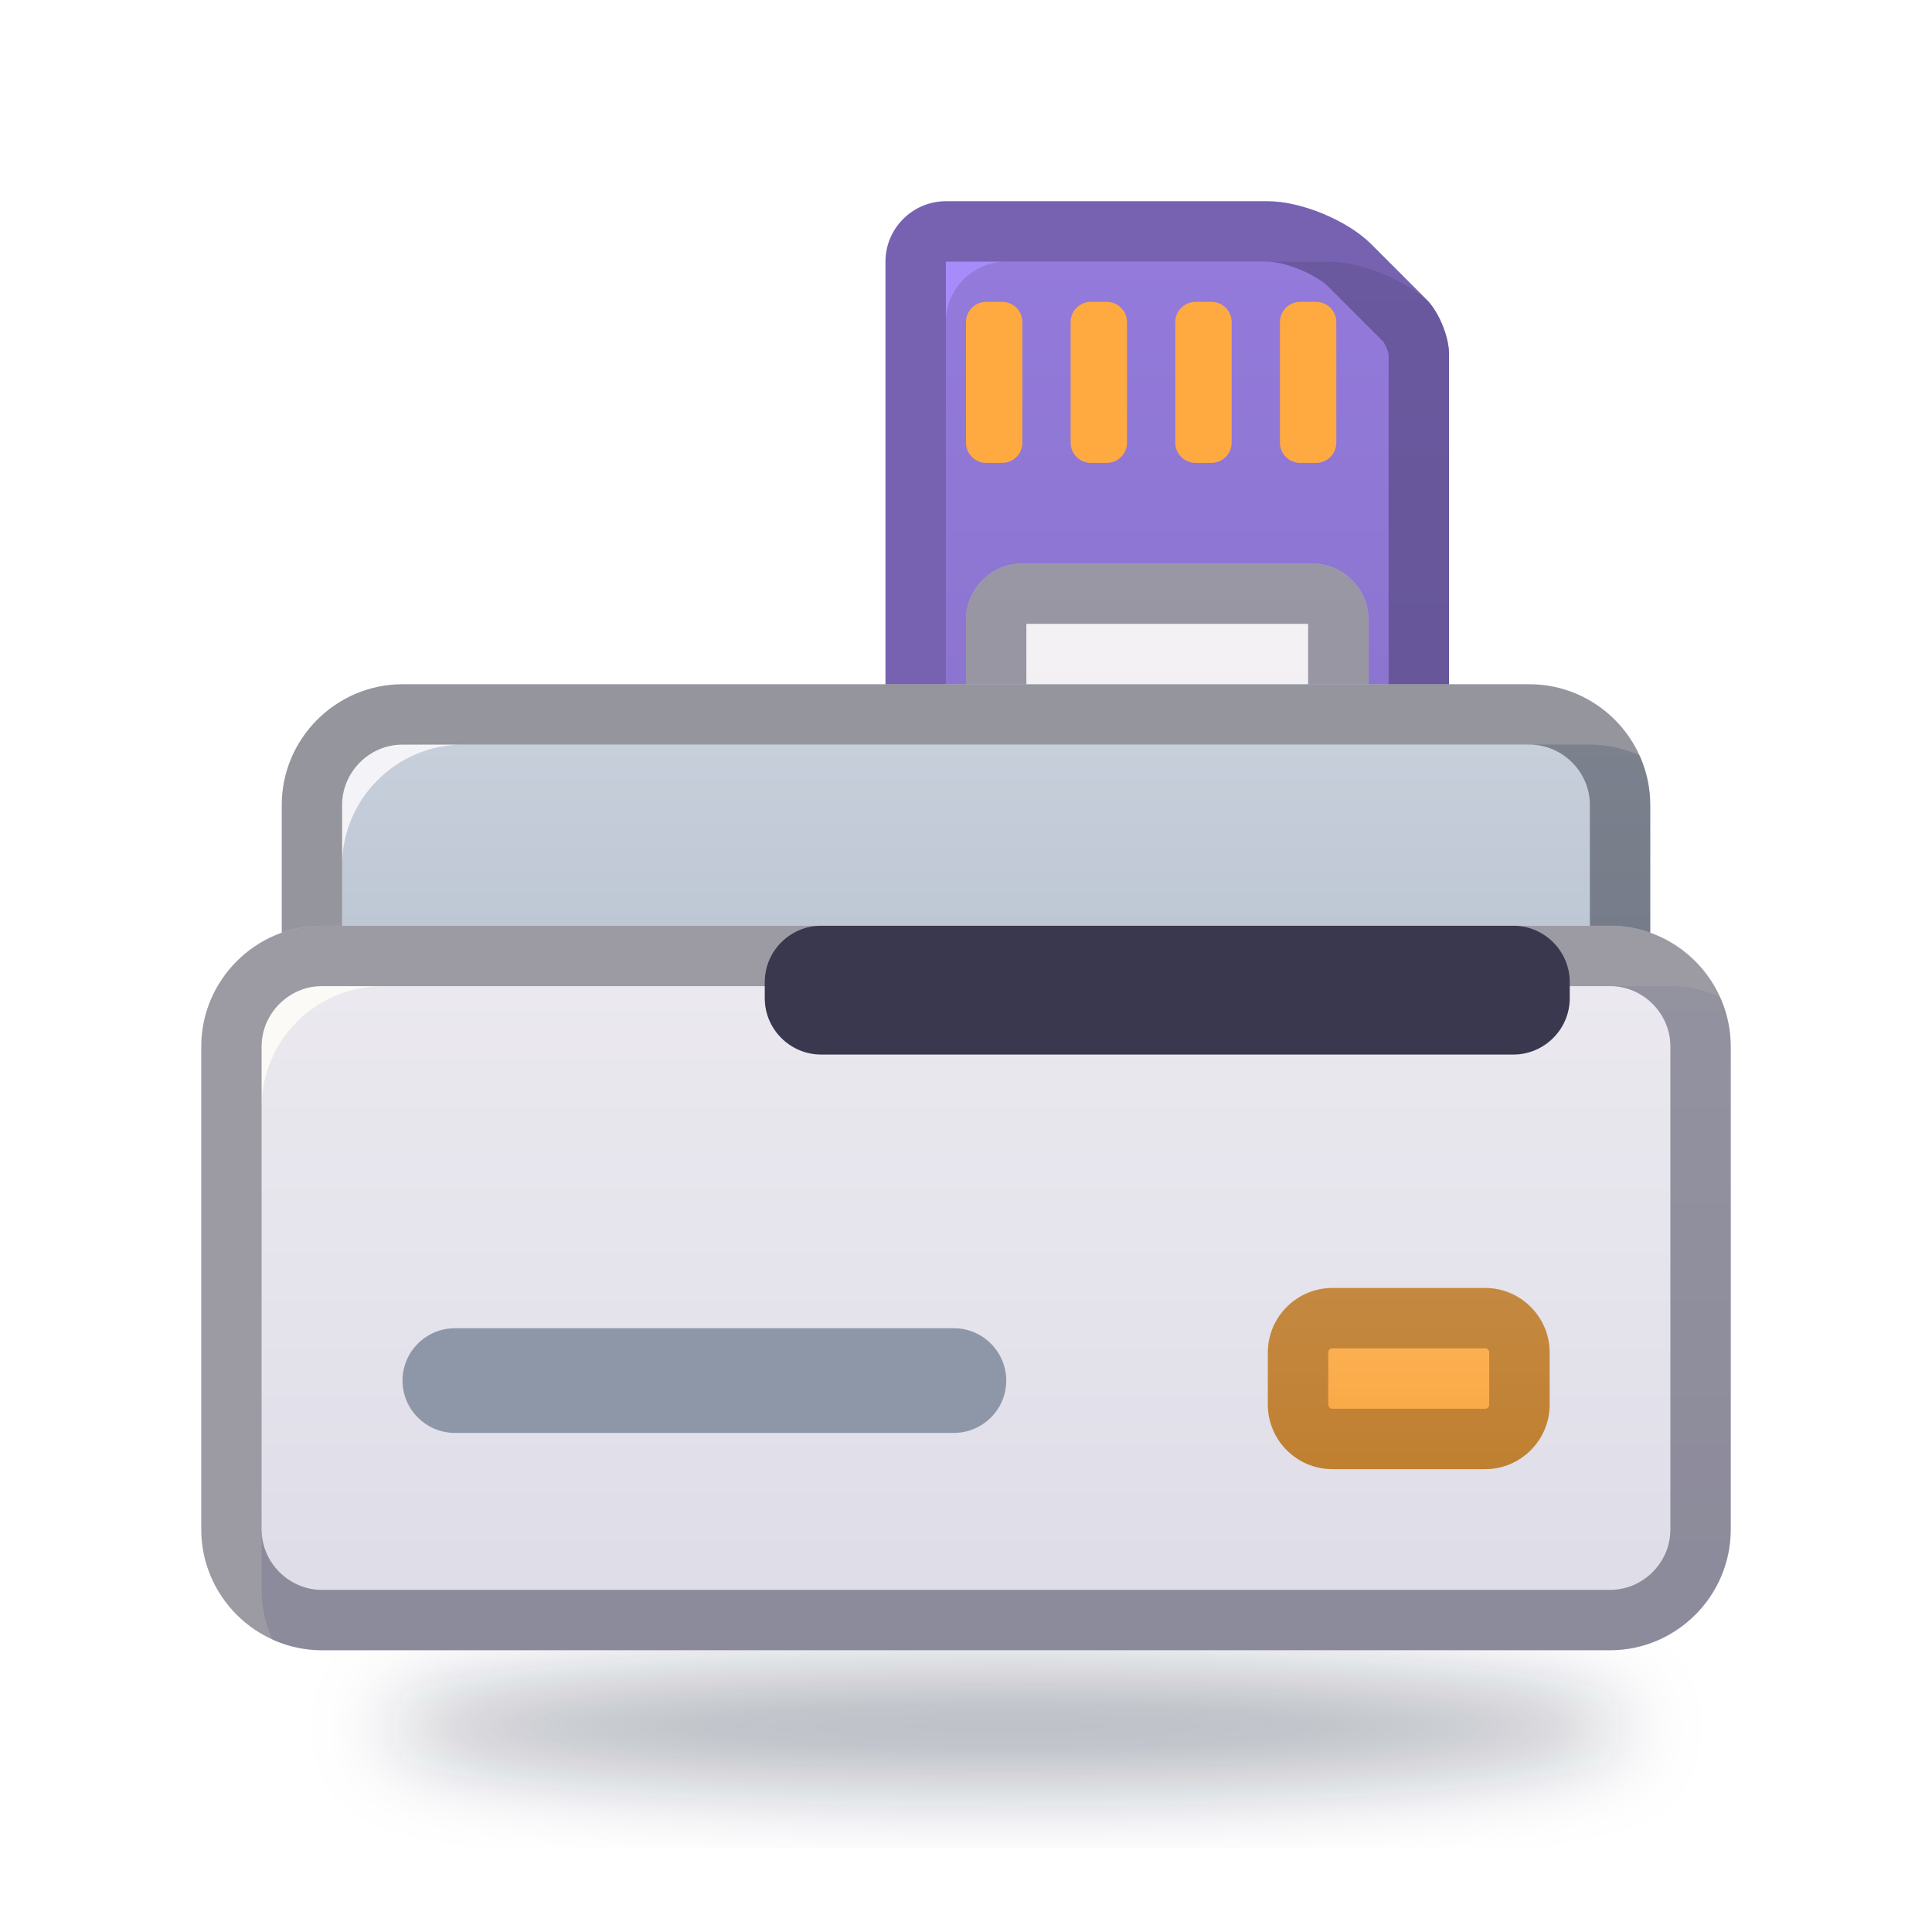
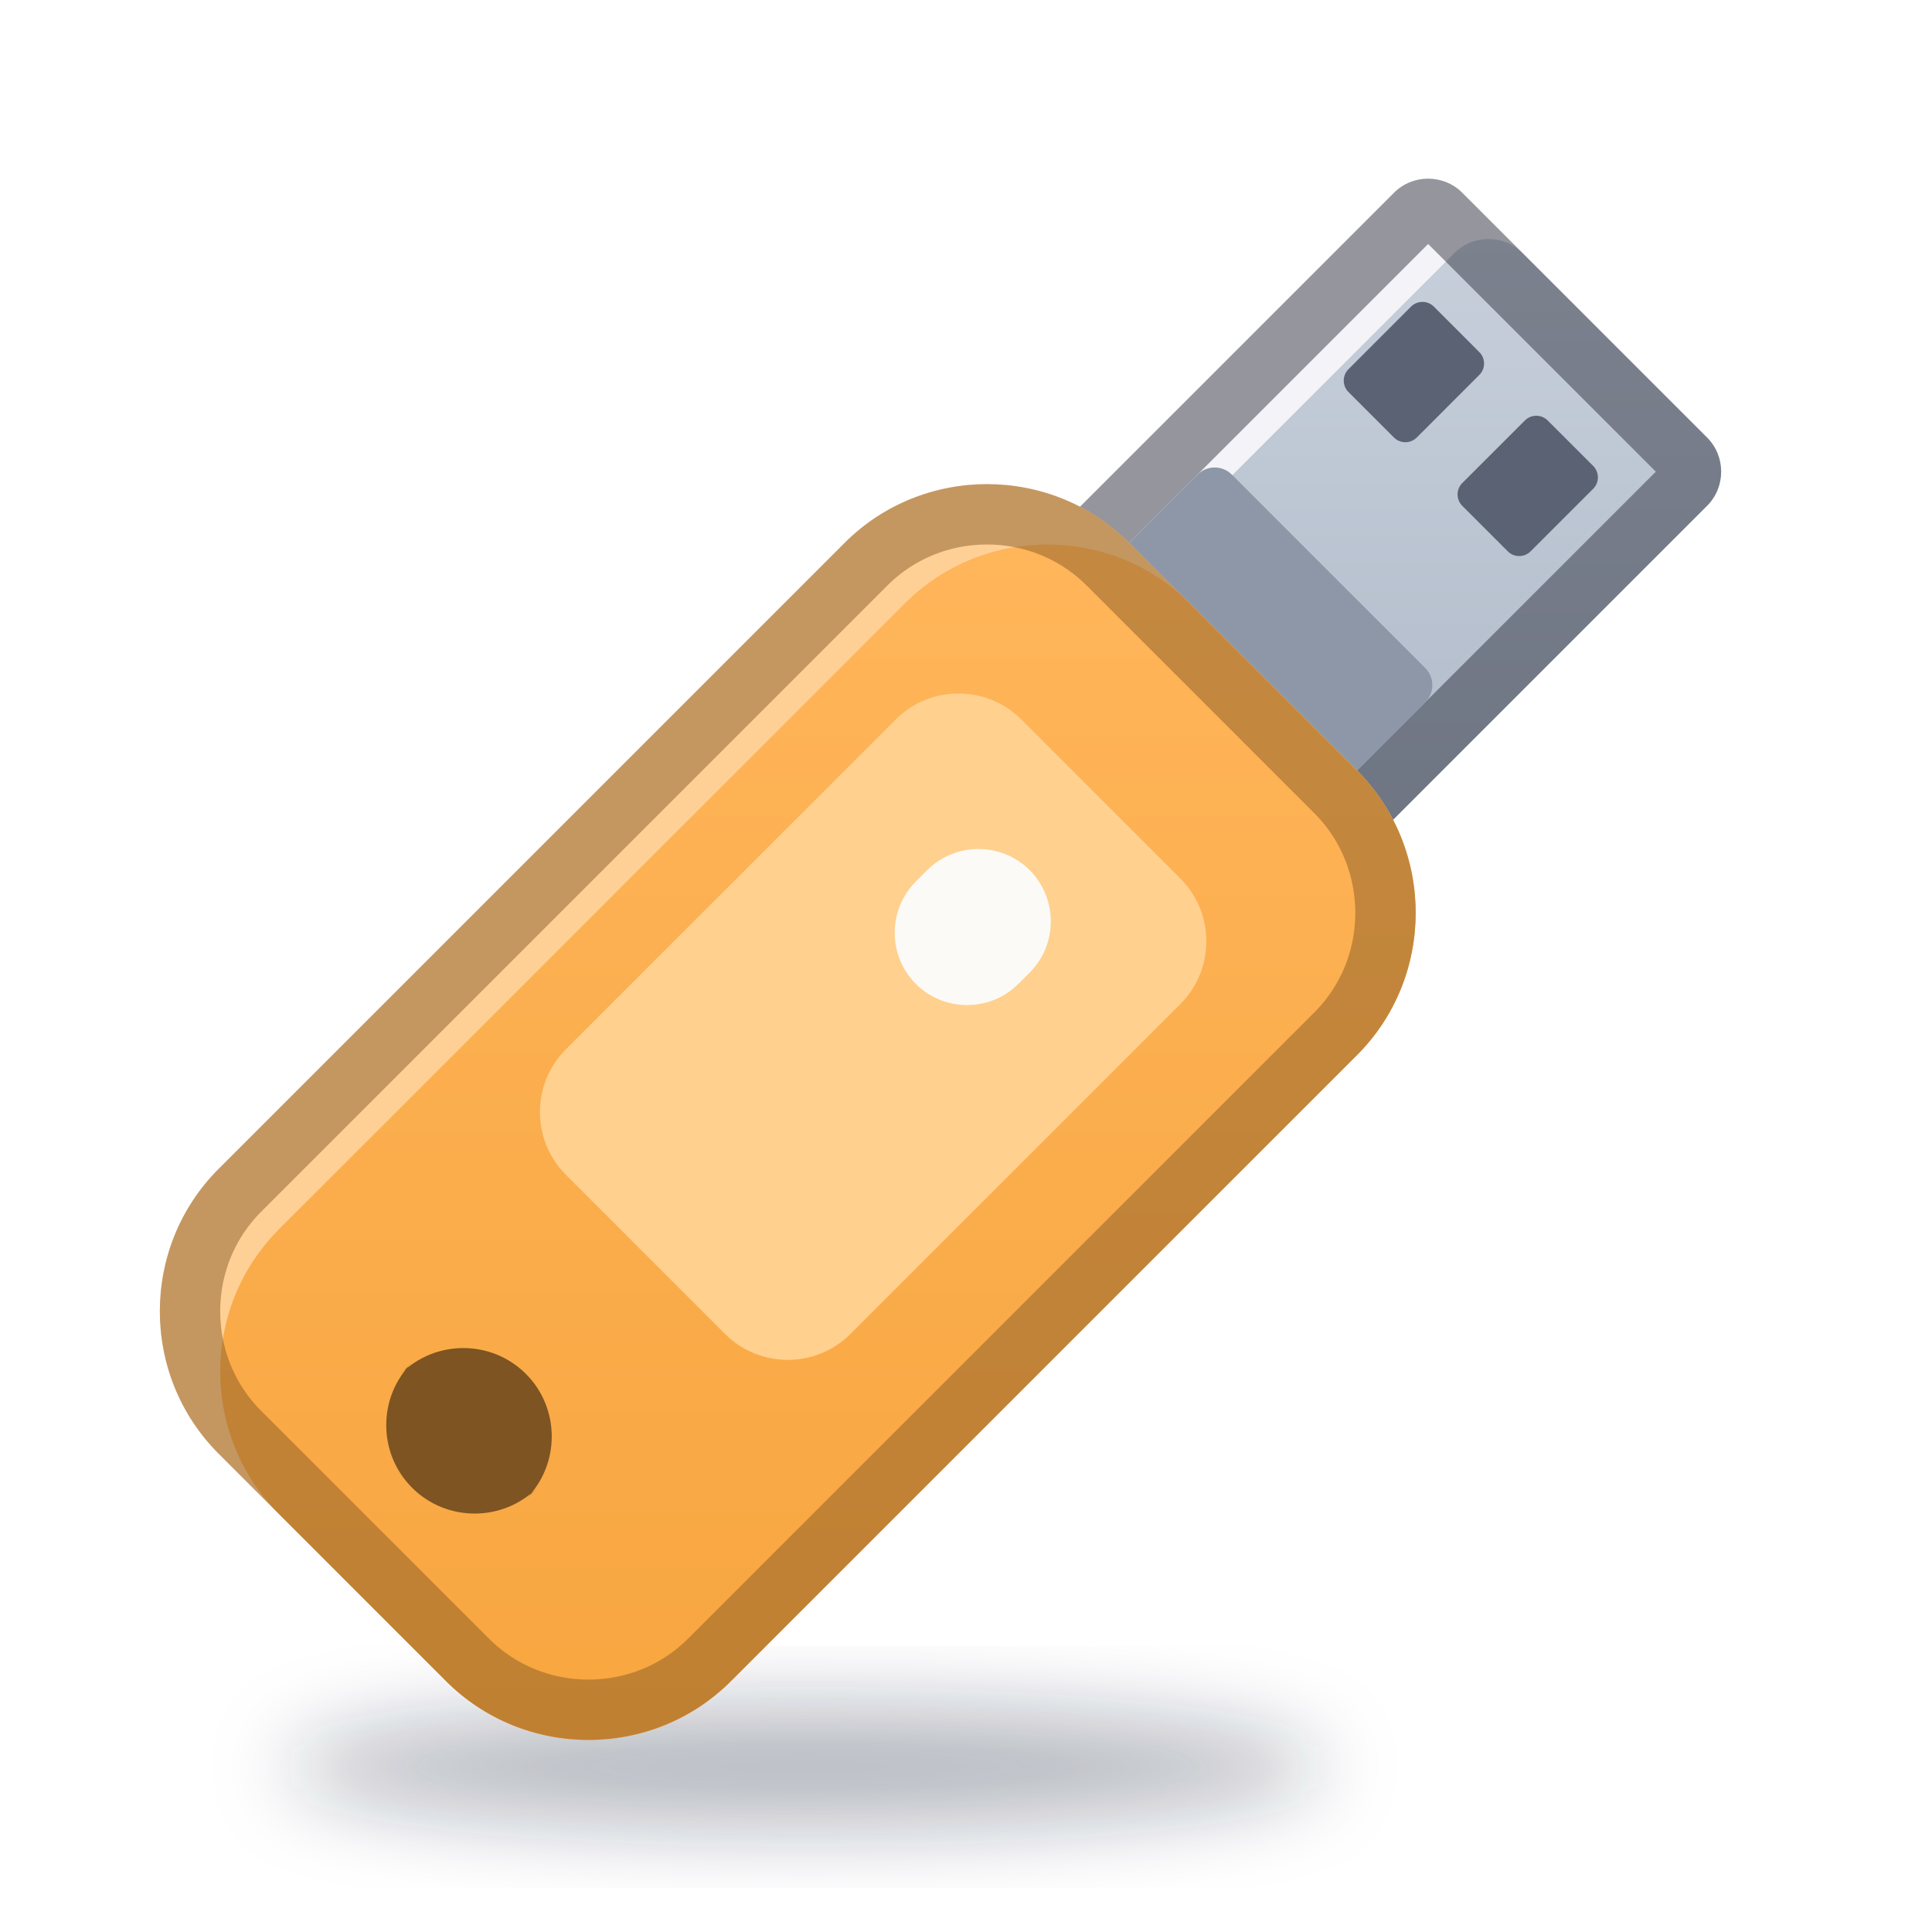
<svg xmlns="http://www.w3.org/2000/svg" viewBox="0 0 48 48" width="48" height="48">
  <defs>
    <filter id="e-removable-32-b1" x="-50%" y="-50%" width="200%" height="200%">
      <feGaussianBlur stdDeviation="1" />
    </filter>
-     <linearGradient id="e-removable-32-g937adb856fc6" x1="0" y1="0" x2="0" y2="1">
-       <stop offset="0" stop-color="#937adb" />
-       <stop offset="1" stop-color="#856fc6" />
-     </linearGradient>
-     <clipPath id="e-removable-32-c1">
-       <path d="M22 6.5 C22 5.675 22.675 5 23.5 5 L31.5 5 C32.325 5 33.477 5.477 34.061 6.061 L35.434 7.434 C35.745 7.745 36 8.36 36 8.8 L36 25.99 C36 25.995 35.995 26 35.99 26 L22.01 26 C22.005 26 22 25.995 22 25.99 Z" clip-rule="evenodd" />
-     </clipPath>
-     <linearGradient id="e-removable-32-gf5f2f5efedf3" x1="0" y1="0" x2="0" y2="1">
-       <stop offset="0" stop-color="#f5f2f5" />
-       <stop offset="1" stop-color="#efedf3" />
-     </linearGradient>
-     <clipPath id="e-removable-32-c2">
-       <path d="M24 15.4 C24 14.63 24.63 14 25.4 14 L32.6 14 C33.37 14 34 14.63 34 15.4 L34 21.6 C34 22.37 33.37 23 32.6 23 L25.4 23 C24.63 23 24 22.37 24 21.6 Z" clip-rule="evenodd" />
-     </clipPath>
    <linearGradient id="e-removable-32-gc7cfdbadb8c7" x1="0" y1="0" x2="0" y2="1">
      <stop offset="0" stop-color="#c7cfdb" />
      <stop offset="1" stop-color="#adb8c7" />
    </linearGradient>
-     <clipPath id="e-removable-32-c3">
-       <path d="M7 20 C7 18.35 8.35 17 10 17 L38 17 C39.65 17 41 18.35 41 20 L41 27 C41 28.65 39.65 30 38 30 L10 30 C8.35 30 7 28.65 7 27 Z" clip-rule="evenodd" />
-     </clipPath>
-     <linearGradient id="e-removable-32-gebe9efdcdae6" x1="0" y1="0" x2="0" y2="1">
-       <stop offset="0" stop-color="#ebe9ef" />
-       <stop offset="1" stop-color="#dcdae6" />
-     </linearGradient>
-     <clipPath id="e-removable-32-c4">
-       <path d="M5 26 C5 24.35 6.35 23 8 23 L40 23 C41.65 23 43 24.35 43 26 L43 38 C43 39.65 41.65 41 40 41 L8 41 C6.35 41 5 39.65 5 38 Z" clip-rule="evenodd" />
+     <clipPath id="e-removable-32-c1">
+       <path d="M34.633 4.789 C35.1 4.322 35.863 4.322 36.33 4.789 L42.411 10.87 C42.878 11.337 42.878 12.1 42.411 12.567 L34.209 20.769 C33.742 21.236 32.978 21.236 32.512 20.769 L26.431 14.688 C25.964 14.222 25.964 13.458 26.431 12.991 Z" clip-rule="evenodd" />
    </clipPath>
    <linearGradient id="e-removable-32-gffb55af7a53e" x1="0" y1="0" x2="0" y2="1">
      <stop offset="0" stop-color="#ffb55a" />
      <stop offset="1" stop-color="#f7a53e" />
    </linearGradient>
-     <clipPath id="e-removable-32-c5">
-       <path d="M31.5 33.6 C31.5 32.72 32.22 32 33.1 32 L36.9 32 C37.78 32 38.5 32.72 38.5 33.6 L38.5 34.9 C38.5 35.78 37.78 36.5 36.9 36.5 L33.1 36.5 C32.22 36.5 31.5 35.78 31.5 34.9 Z" clip-rule="evenodd" />
+     <clipPath id="e-removable-32-c2">
+       <path d="M20.986 13.486 C22.93 11.542 26.112 11.542 28.057 13.486 L33.714 19.143 C35.658 21.088 35.658 24.27 33.714 26.214 L18.157 41.771 C16.213 43.715 13.031 43.715 11.086 41.771 L5.429 36.114 C3.485 34.169 3.485 30.987 5.429 29.043 Z" clip-rule="evenodd" />
    </clipPath>
  </defs>
-   <ellipse cx="25" cy="42.9" rx="15.48" ry="1.5" fill="#0a1230" opacity="0.3" filter="url(#e-removable-32-b1)" />
-   <path d="M22 6.5 C22 5.675 22.675 5 23.5 5 L31.5 5 C32.325 5 33.477 5.477 34.061 6.061 L35.434 7.434 C35.745 7.745 36 8.36 36 8.8 L36 25.99 C36 25.995 35.995 26 35.99 26 L22.01 26 C22.005 26 22 25.995 22 25.99 Z" fill="#a78bfa" fill-rule="evenodd" />
+   <ellipse cx="20" cy="43.9" rx="12.9" ry="1.5" fill="#0a1230" opacity="0.3" filter="url(#e-removable-32-b1)" />
+   <path d="M34.633 4.789 C35.1 4.322 35.863 4.322 36.33 4.789 L42.411 10.87 C42.878 11.337 42.878 12.1 42.411 12.567 L34.209 20.769 C33.742 21.236 32.978 21.236 32.512 20.769 L26.431 14.688 C25.964 14.222 25.964 13.458 26.431 12.991 Z" fill="#f4f4f8" fill-rule="evenodd" />
  <g clip-path="url(#e-removable-32-c1)">
-     <path d="M22 6.5 C22 5.675 22.675 5 23.5 5 L31.5 5 C32.325 5 33.477 5.477 34.061 6.061 L35.434 7.434 C35.745 7.745 36 8.36 36 8.8 L36 25.99 C36 25.995 35.995 26 35.99 26 L22.01 26 C22.005 26 22 25.995 22 25.99 Z" fill="url(#e-removable-32-g937adb856fc6)" fill-rule="evenodd" transform="translate(1.5 1.5)" />
+     <path d="M34.633 4.789 C35.1 4.322 35.863 4.322 36.33 4.789 L42.411 10.87 C42.878 11.337 42.878 12.1 42.411 12.567 L34.209 20.769 C33.742 21.236 32.978 21.236 32.512 20.769 L26.431 14.688 C25.964 14.222 25.964 13.458 26.431 12.991 Z" fill="url(#e-removable-32-gc7cfdbadb8c7)" fill-rule="evenodd" transform="translate(1.5 1.5)" />
  </g>
  <g clip-path="url(#e-removable-32-c1)">
-     <path d="M22 6.5 C22 5.675 22.675 5 23.5 5 L31.5 5 C32.325 5 33.477 5.477 34.061 6.061 L35.434 7.434 C35.745 7.745 36 8.36 36 8.8 L36 25.99 C36 25.995 35.995 26 35.99 26 L22.01 26 C22.005 26 22 25.995 22 25.99 Z" fill="none" stroke="#3a3157" stroke-width="3" stroke-opacity="0.45" />
+     <path d="M34.633 4.789 C35.1 4.322 35.863 4.322 36.33 4.789 L42.411 10.87 C42.878 11.337 42.878 12.1 42.411 12.567 L34.209 20.769 C33.742 21.236 32.978 21.236 32.512 20.769 L26.431 14.688 C25.964 14.222 25.964 13.458 26.431 12.991 Z" fill="none" stroke="#1f2230" stroke-width="3" stroke-opacity="0.45" />
  </g>
-   <path d="M24 8 C24 7.725 24.225 7.5 24.5 7.5 L24.9 7.5 C25.175 7.5 25.4 7.725 25.4 8 L25.4 11 C25.4 11.275 25.175 11.5 24.9 11.5 L24.5 11.5 C24.225 11.5 24 11.275 24 11 Z" fill="#ffaa40" fill-rule="evenodd" />
-   <path d="M26.6 8 C26.6 7.725 26.825 7.5 27.1 7.5 L27.5 7.5 C27.775 7.5 28 7.725 28 8 L28 11 C28 11.275 27.775 11.5 27.5 11.5 L27.1 11.5 C26.825 11.5 26.6 11.275 26.6 11 Z" fill="#ffaa40" fill-rule="evenodd" />
-   <path d="M29.2 8 C29.2 7.725 29.425 7.5 29.7 7.5 L30.1 7.5 C30.375 7.5 30.6 7.725 30.6 8 L30.6 11 C30.6 11.275 30.375 11.5 30.1 11.5 L29.7 11.5 C29.425 11.5 29.2 11.275 29.2 11 Z" fill="#ffaa40" fill-rule="evenodd" />
-   <path d="M31.8 8 C31.8 7.725 32.025 7.5 32.3 7.5 L32.7 7.5 C32.975 7.5 33.2 7.725 33.2 8 L33.2 11 C33.2 11.275 32.975 11.5 32.7 11.5 L32.3 11.5 C32.025 11.5 31.8 11.275 31.8 11 Z" fill="#ffaa40" fill-rule="evenodd" />
-   <path d="M24 15.4 C24 14.63 24.63 14 25.4 14 L32.6 14 C33.37 14 34 14.63 34 15.4 L34 21.6 C34 22.37 33.37 23 32.6 23 L25.4 23 C24.63 23 24 22.37 24 21.6 Z" fill="url(#e-removable-32-gf5f2f5efedf3)" fill-rule="evenodd" />
+   <path d="M35.057 7.617 C35.213 7.462 35.467 7.462 35.623 7.617 L36.754 8.749 C36.91 8.904 36.91 9.159 36.754 9.314 L35.199 10.87 C35.043 11.026 34.789 11.026 34.633 10.87 L33.502 9.739 C33.346 9.583 33.346 9.329 33.502 9.173 Z" fill="#5a6273" fill-rule="evenodd" />
+   <path d="M37.886 10.446 C38.041 10.29 38.296 10.29 38.451 10.446 L39.583 11.577 C39.738 11.733 39.738 11.987 39.583 12.143 L38.027 13.698 C37.871 13.854 37.617 13.854 37.461 13.698 L36.33 12.567 C36.174 12.411 36.174 12.157 36.33 12.001 Z" fill="#5a6273" fill-rule="evenodd" />
+   <path d="M29.754 11.789 C29.987 11.556 30.369 11.556 30.602 11.789 L35.411 16.598 C35.644 16.831 35.644 17.213 35.411 17.446 L33.077 19.78 C32.844 20.013 32.462 20.013 32.229 19.78 L27.42 14.971 C27.187 14.738 27.187 14.356 27.42 14.123 Z" fill="#8d97a8" fill-rule="evenodd" />
+   <path d="M20.986 13.486 C22.93 11.542 26.112 11.542 28.057 13.486 L33.714 19.143 C35.658 21.088 35.658 24.27 33.714 26.214 L18.157 41.771 C16.213 43.715 13.031 43.715 11.086 41.771 L5.429 36.114 C3.485 34.169 3.485 30.987 5.429 29.043 Z" fill="#ffd096" fill-rule="evenodd" />
  <g clip-path="url(#e-removable-32-c2)">
-     <path d="M24 15.4 C24 14.63 24.63 14 25.4 14 L32.6 14 C33.37 14 34 14.63 34 15.4 L34 21.6 C34 22.37 33.37 23 32.6 23 L25.4 23 C24.63 23 24 22.37 24 21.6 Z" fill="none" stroke="#2a2840" stroke-width="3" stroke-opacity="0.45" />
+     <path d="M20.986 13.486 C22.93 11.542 26.112 11.542 28.057 13.486 L33.714 19.143 C35.658 21.088 35.658 24.27 33.714 26.214 L18.157 41.771 C16.213 43.715 13.031 43.715 11.086 41.771 L5.429 36.114 C3.485 34.169 3.485 30.987 5.429 29.043 Z" fill="url(#e-removable-32-gffb55af7a53e)" fill-rule="evenodd" transform="translate(1.5 1.5)" />
  </g>
-   <path d="M7 20 C7 18.35 8.35 17 10 17 L38 17 C39.65 17 41 18.35 41 20 L41 27 C41 28.65 39.65 30 38 30 L10 30 C8.35 30 7 28.65 7 27 Z" fill="#f4f4f8" fill-rule="evenodd" />
-   <g clip-path="url(#e-removable-32-c3)">
-     <path d="M7 20 C7 18.35 8.35 17 10 17 L38 17 C39.65 17 41 18.35 41 20 L41 27 C41 28.65 39.65 30 38 30 L10 30 C8.35 30 7 28.65 7 27 Z" fill="url(#e-removable-32-gc7cfdbadb8c7)" fill-rule="evenodd" transform="translate(1.5 1.5)" />
+   <g clip-path="url(#e-removable-32-c2)">
+     <path d="M20.986 13.486 C22.93 11.542 26.112 11.542 28.057 13.486 L33.714 19.143 C35.658 21.088 35.658 24.27 33.714 26.214 L18.157 41.771 C16.213 43.715 13.031 43.715 11.086 41.771 L5.429 36.114 C3.485 34.169 3.485 30.987 5.429 29.043 Z" fill="none" stroke="#7d5422" stroke-width="3" stroke-opacity="0.45" />
  </g>
-   <g clip-path="url(#e-removable-32-c3)">
-     <path d="M7 20 C7 18.35 8.35 17 10 17 L38 17 C39.65 17 41 18.35 41 20 L41 27 C41 28.65 39.65 30 38 30 L10 30 C8.35 30 7 28.65 7 27 Z" fill="none" stroke="#1f2230" stroke-width="3" stroke-opacity="0.45" />
-   </g>
-   <path d="M5 26 C5 24.35 6.35 23 8 23 L40 23 C41.65 23 43 24.35 43 26 L43 38 C43 39.65 41.65 41 40 41 L8 41 C6.35 41 5 39.65 5 38 Z" fill="#fbfaf6" fill-rule="evenodd" />
-   <g clip-path="url(#e-removable-32-c4)">
-     <path d="M5 26 C5 24.35 6.35 23 8 23 L40 23 C41.65 23 43 24.35 43 26 L43 38 C43 39.65 41.65 41 40 41 L8 41 C6.35 41 5 39.65 5 38 Z" fill="url(#e-removable-32-gebe9efdcdae6)" fill-rule="evenodd" transform="translate(1.5 1.5)" />
-   </g>
-   <g clip-path="url(#e-removable-32-c4)">
-     <path d="M5 26 C5 24.35 6.35 23 8 23 L40 23 C41.65 23 43 24.35 43 26 L43 38 C43 39.65 41.65 41 40 41 L8 41 C6.35 41 5 39.65 5 38 Z" fill="none" stroke="#2a2840" stroke-width="3" stroke-opacity="0.45" />
-   </g>
-   <path d="M19 24.4 C19 23.63 19.63 23 20.4 23 L37.6 23 C38.37 23 39 23.63 39 24.4 L39 24.8 C39 25.57 38.37 26.2 37.6 26.2 L20.4 26.2 C19.63 26.2 19 25.57 19 24.8 Z" fill="#3a384f" fill-rule="evenodd" />
-   <path d="M10 34.3 C10 33.585 10.585 33 11.3 33 L23.7 33 C24.415 33 25 33.585 25 34.3 L25 34.3 C25 35.015 24.415 35.6 23.7 35.6 L11.3 35.6 C10.585 35.6 10 35.015 10 34.3 Z" fill="#8d97a8" fill-rule="evenodd" />
-   <path d="M31.5 33.6 C31.5 32.72 32.22 32 33.1 32 L36.9 32 C37.78 32 38.5 32.72 38.5 33.6 L38.5 34.9 C38.5 35.78 37.78 36.5 36.9 36.5 L33.1 36.5 C32.22 36.5 31.5 35.78 31.5 34.9 Z" fill="url(#e-removable-32-gffb55af7a53e)" fill-rule="evenodd" />
-   <g clip-path="url(#e-removable-32-c5)">
-     <path d="M31.5 33.6 C31.5 32.72 32.22 32 33.1 32 L36.9 32 C37.78 32 38.5 32.72 38.5 33.6 L38.5 34.9 C38.5 35.78 37.78 36.5 36.9 36.5 L33.1 36.5 C32.22 36.5 31.5 35.78 31.5 34.9 Z" fill="none" stroke="#7d5422" stroke-width="3" stroke-opacity="0.45" />
-   </g>
+   <path d="M22.259 17.87 C23.114 17.015 24.514 17.015 25.37 17.87 L29.33 21.83 C30.185 22.686 30.185 24.086 29.33 24.941 L21.127 33.144 C20.272 33.999 18.872 33.999 18.016 33.144 L14.056 29.184 C13.201 28.328 13.201 26.928 14.056 26.073 Z" fill="#ffd08e" fill-rule="evenodd" />
+   <path d="M23.036 21.618 C23.736 20.918 24.882 20.918 25.582 21.618 L25.582 21.618 C26.282 22.318 26.282 23.464 25.582 24.164 L25.299 24.446 C24.599 25.146 23.454 25.146 22.754 24.446 L22.754 24.446 C22.054 23.746 22.054 22.601 22.754 21.901 Z" fill="#fbfaf6" fill-rule="evenodd" />
+   <path d="M9.955 34.134 C10.811 33.278 12.211 33.278 13.066 34.134 L13.066 34.134 C13.922 34.989 13.922 36.389 13.066 37.245 L13.349 36.962 C12.493 37.818 11.093 37.818 10.238 36.962 L10.238 36.962 C9.382 36.107 9.382 34.707 10.238 33.851 Z" fill="#7d5422" fill-rule="evenodd" />
</svg>
